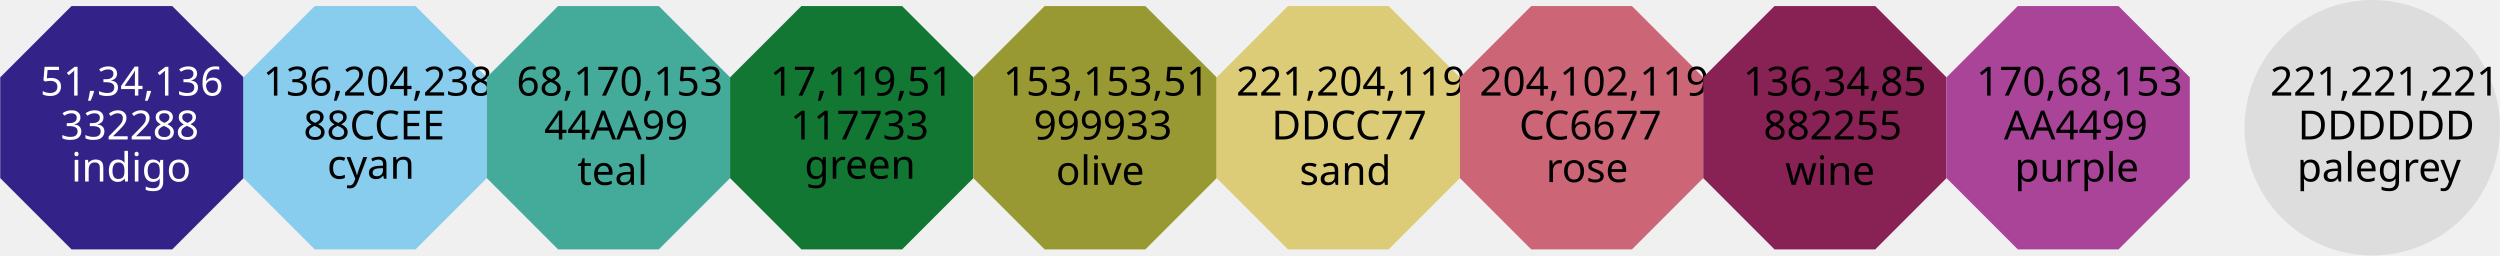
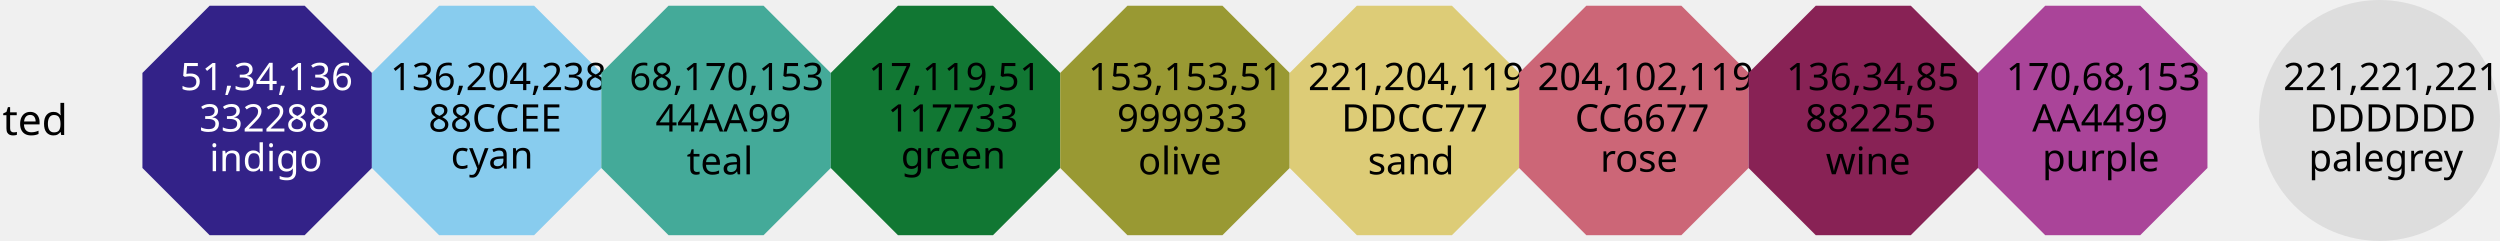
- <svg xmlns="http://www.w3.org/2000/svg" version="1.1" id="svg1" width="640.087" height="65.404" viewBox="0 0 640.087 65.404">
+ <svg xmlns="http://www.w3.org/2000/svg" version="1.1" id="svg1" width="678.695" height="65.404" viewBox="0 0 678.695 65.404">
  <defs id="defs1">
    <clipPath clipPathUnits="userSpaceOnUse" id="clipPath27147">
      <path d="M 0,0 V 592 H 5600 V 0 Z" transform="translate(0,2.9052202e-5)" id="path27147" />
    </clipPath>
    <clipPath clipPathUnits="userSpaceOnUse" id="clipPath27148">
      <path d="M 0,0 V 592 H 5600 V 0 Z" transform="translate(0,2.9052202e-5)" id="path27148" />
    </clipPath>
    <clipPath clipPathUnits="userSpaceOnUse" id="clipPath27156">
      <path d="M 0,0 V 592 H 5600 V 0 Z" transform="translate(0,2.9052202e-5)" id="path27156" />
    </clipPath>
    <clipPath clipPathUnits="userSpaceOnUse" id="clipPath27157">
      <path d="M 0,0 V 592 H 5600 V 0 Z" transform="translate(0,2.9052202e-5)" id="path27157" />
    </clipPath>
    <clipPath clipPathUnits="userSpaceOnUse" id="clipPath27165">
      <path d="M 0,0 V 592 H 5600 V 0 Z" transform="translate(0,2.9052202e-5)" id="path27165" />
    </clipPath>
    <clipPath clipPathUnits="userSpaceOnUse" id="clipPath27166">
      <path d="M 0,0 V 592 H 5600 V 0 Z" transform="translate(0,2.9052202e-5)" id="path27166" />
    </clipPath>
    <clipPath clipPathUnits="userSpaceOnUse" id="clipPath27174">
      <path d="M 0,0 V 592 H 5600 V 0 Z" transform="translate(0,2.9052202e-5)" id="path27174" />
    </clipPath>
    <clipPath clipPathUnits="userSpaceOnUse" id="clipPath27175">
      <path d="M 0,0 V 592 H 5600 V 0 Z" transform="translate(0,2.9052202e-5)" id="path27175" />
    </clipPath>
    <clipPath clipPathUnits="userSpaceOnUse" id="clipPath27183">
      <path d="M 0,0 V 592 H 5600 V 0 Z" transform="translate(0,2.9052202e-5)" id="path27183" />
    </clipPath>
    <clipPath clipPathUnits="userSpaceOnUse" id="clipPath27184">
      <path d="M 0,0 V 592 H 5600 V 0 Z" transform="translate(0,2.9052202e-5)" id="path27184" />
    </clipPath>
    <clipPath clipPathUnits="userSpaceOnUse" id="clipPath27192">
      <path d="M 0,0 V 592 H 5600 V 0 Z" transform="translate(0,2.9052202e-5)" id="path27192" />
    </clipPath>
    <clipPath clipPathUnits="userSpaceOnUse" id="clipPath27193">
      <path d="M 0,0 V 592 H 5600 V 0 Z" transform="translate(0,2.9052202e-5)" id="path27193" />
    </clipPath>
    <clipPath clipPathUnits="userSpaceOnUse" id="clipPath27201">
      <path d="M 0,0 V 592 H 5600 V 0 Z" transform="translate(0,2.9052202e-5)" id="path27201" />
    </clipPath>
    <clipPath clipPathUnits="userSpaceOnUse" id="clipPath27202">
      <path d="M 0,0 V 592 H 5600 V 0 Z" transform="translate(0,2.9052202e-5)" id="path27202" />
    </clipPath>
    <clipPath clipPathUnits="userSpaceOnUse" id="clipPath27210">
      <path d="M 0,0 V 592 H 5600 V 0 Z" transform="translate(0,2.9052202e-5)" id="path27210" />
    </clipPath>
    <clipPath clipPathUnits="userSpaceOnUse" id="clipPath27211">
      <path d="M 0,0 V 592 H 5600 V 0 Z" transform="translate(0,2.9052202e-5)" id="path27211" />
    </clipPath>
    <clipPath clipPathUnits="userSpaceOnUse" id="clipPath27219">
      <path d="M 0,0 V 592 H 5600 V 0 Z" transform="translate(0,2.9052202e-5)" id="path27219" />
    </clipPath>
    <clipPath clipPathUnits="userSpaceOnUse" id="clipPath27220">
      <path d="M 0,0 V 592 H 5600 V 0 Z" transform="translate(0,2.9052202e-5)" id="path27220" />
    </clipPath>
    <clipPath clipPathUnits="userSpaceOnUse" id="clipPath27228">
      <path d="M 0,0 V 592 H 5600 V 0 Z" transform="translate(0,2.9052202e-5)" id="path27228" />
    </clipPath>
  </defs>
-   <g id="g28">
+   <text xml:space="preserve" clip-path="none" id="text1" x="56.807" y="36.654" style="font-size:15.342px;text-align:end;text-anchor:end;stroke-width:1.278">
+     <tspan style="font-variant:normal;font-weight:normal;font-size:11.506px;font-family:Carlito;text-align:end;writing-mode:lr-tb;text-anchor:end;fill:#000000;fill-opacity:1;fill-rule:nonzero;stroke:none;stroke-width:1.278" x="29.912" y="36.654" id="tspan1">muted</tspan>
+   </text>
+   <g id="g28" transform="translate(38.60955,1.2928e-5)">
    <path d="M 553.762,408.32 394.75,567.328 H 169.871 L 10.859,408.32 V 183.441 L 169.871,24.43 H 394.75 L 553.762,183.441" style="fill:#332288;fill-opacity:1;fill-rule:nonzero;stroke:none" transform="matrix(0.114736,0,0,-0.114736,-1.1901,66.6499)" clip-path="none" id="path27236" />
    <text xml:space="preserve" transform="matrix(1.14736,0,0,1.14736,10.2974,24.47191)" clip-path="none" id="text27237" style="fill:#ffffff;fill-opacity:1">
      <tspan style="font-variant:normal;font-weight:normal;font-size:9px;font-family:Carlito;writing-mode:lr-tb;fill:#ffffff;fill-opacity:1;fill-rule:nonzero;stroke:none" x="0" y="0" id="tspan27237">51,34,136</tspan>
    </text>
    <text xml:space="preserve" transform="matrix(1.14736,0,0,1.14736,15.496,35.71374)" clip-path="none" id="text27238" style="fill:#ffffff;fill-opacity:1">
      <tspan style="font-variant:normal;font-weight:normal;font-size:9px;font-family:Carlito;writing-mode:lr-tb;fill:#ffffff;fill-opacity:1;fill-rule:nonzero;stroke:none" x="0" y="0" id="tspan27238">332288</tspan>
    </text>
    <text xml:space="preserve" transform="matrix(1.14736,0,0,1.14736,18.2487,46.47116)" clip-path="none" id="text27239" style="fill:#ffffff;fill-opacity:1">
      <tspan style="font-variant:normal;font-weight:normal;font-size:9px;font-family:Carlito;writing-mode:lr-tb;fill:#ffffff;fill-opacity:1;fill-rule:nonzero;stroke:none" x="0" dx="0 0 0.007 0.005" y="0" id="tspan27239">indigo</tspan>
    </text>
  </g>
-   <g id="g27">
+   <g id="g27" transform="translate(38.60955,1.2928e-5)">
    <path d="M 1096.66,408.32 937.641,567.328 H 712.77 L 553.762,408.32 V 183.441 L 712.77,24.43 H 937.641 L 1096.66,183.441" style="fill:#88ccee;fill-opacity:1;fill-rule:nonzero;stroke:none" transform="matrix(0.114736,0,0,-0.114736,-1.1901,66.6499)" clip-path="none" id="path27240" />
    <text xml:space="preserve" transform="matrix(1.14736,0,0,1.14736,67.3522,24.47191)" clip-path="none" id="text27241">
      <tspan style="font-variant:normal;font-weight:normal;font-size:9px;font-family:Carlito;writing-mode:lr-tb;fill:#000000;fill-opacity:1;fill-rule:nonzero;stroke:none" x="0" y="0" id="tspan27241">136,204,238</tspan>
    </text>
    <text xml:space="preserve" transform="matrix(1.14736,0,0,1.14736,77.7151,35.71374)" clip-path="none" id="text27242">
      <tspan style="font-variant:normal;font-weight:normal;font-size:9px;font-family:Carlito;writing-mode:lr-tb;fill:#000000;fill-opacity:1;fill-rule:nonzero;stroke:none" x="0" y="0" id="tspan27242">88CCEE</tspan>
    </text>
    <text xml:space="preserve" transform="matrix(1.14736,0,0,1.14736,83.7742,45.75406)" clip-path="none" id="text27243">
      <tspan style="font-variant:normal;font-weight:normal;font-size:9px;font-family:Carlito;writing-mode:lr-tb;fill:#000000;fill-opacity:1;fill-rule:nonzero;stroke:none" x="0" dx="0 0.006 0.005" y="0" id="tspan27243">cyan</tspan>
    </text>
  </g>
-   <g id="g26">
+   <g id="g26" transform="translate(38.60955,1.2928e-5)">
    <path d="M 1639.55,408.32 1480.54,567.328 H 1255.67 L 1096.66,408.32 V 183.441 L 1255.67,24.43 h 224.87 l 159.01,159.011" style="fill:#44aa99;fill-opacity:1;fill-rule:nonzero;stroke:none" transform="matrix(0.114736,0,0,-0.114736,-1.1901,66.6499)" clip-path="none" id="path27244" />
    <text xml:space="preserve" transform="matrix(1.14736,0,0,1.14736,132.2593,24.47191)" clip-path="none" id="text27245">
      <tspan style="font-variant:normal;font-weight:normal;font-size:9px;font-family:Carlito;writing-mode:lr-tb;fill:#000000;fill-opacity:1;fill-rule:nonzero;stroke:none" x="0" y="0" id="tspan27245">68,170,153</tspan>
    </text>
    <text xml:space="preserve" transform="matrix(1.14736,0,0,1.14736,139.3408,35.71374)" clip-path="none" id="text27246">
      <tspan style="font-variant:normal;font-weight:normal;font-size:9px;font-family:Carlito;writing-mode:lr-tb;fill:#000000;fill-opacity:1;fill-rule:nonzero;stroke:none" x="0" y="0" id="tspan27246">44AA99</tspan>
    </text>
    <text xml:space="preserve" transform="matrix(1.14736,0,0,1.14736,147.821,47.33168)" clip-path="none" id="text27247">
      <tspan style="font-variant:normal;font-weight:normal;font-size:9px;font-family:Carlito;writing-mode:lr-tb;fill:#000000;fill-opacity:1;fill-rule:nonzero;stroke:none" x="0" dx="0 0 0.006" y="0" id="tspan27247">teal</tspan>
    </text>
  </g>
-   <g id="g25">
+   <g id="g25" transform="translate(38.60955,1.2928e-5)">
    <path d="M 2182.45,408.32 2023.44,567.328 H 1798.57 L 1639.55,408.32 V 183.441 L 1798.57,24.43 h 224.87 l 159.01,159.011" style="fill:#117733;fill-opacity:1;fill-rule:nonzero;stroke:none" transform="matrix(0.114736,0,0,-0.114736,-1.1901,66.6499)" clip-path="none" id="path27248" />
    <text xml:space="preserve" transform="matrix(1.14736,0,0,1.14736,197.1678,24.47191)" clip-path="none" id="text27249">
      <tspan style="font-variant:normal;font-weight:normal;font-size:9px;font-family:Carlito;writing-mode:lr-tb;fill:#000000;fill-opacity:1;fill-rule:nonzero;stroke:none" x="0" y="0" id="tspan27249">17,119,51</tspan>
    </text>
    <text xml:space="preserve" transform="matrix(1.14736,0,0,1.14736,202.3665,35.71374)" clip-path="none" id="text27250">
      <tspan style="font-variant:normal;font-weight:normal;font-size:9px;font-family:Carlito;writing-mode:lr-tb;fill:#000000;fill-opacity:1;fill-rule:nonzero;stroke:none" x="0" y="0" id="tspan27250">117733</tspan>
    </text>
    <text xml:space="preserve" transform="matrix(1.14736,0,0,1.14736,205.9784,45.75406)" clip-path="none" id="text27251">
      <tspan style="font-variant:normal;font-weight:normal;font-size:9px;font-family:Carlito;writing-mode:lr-tb;fill:#000000;fill-opacity:1;fill-rule:nonzero;stroke:none" x="0" dx="0 0 0 0.006 0.007" y="0" id="tspan27251">green</tspan>
    </text>
  </g>
-   <g id="g24">
+   <g id="g24" transform="translate(38.60955,1.2928e-5)">
    <path d="M 2725.35,408.32 2566.34,567.328 H 2341.46 L 2182.45,408.32 V 183.441 L 2341.46,24.43 h 224.88 l 159.01,159.011" style="fill:#999933;fill-opacity:1;fill-rule:nonzero;stroke:none" transform="matrix(0.114736,0,0,-0.114736,-1.1901,66.6499)" clip-path="none" id="path27252" />
    <text xml:space="preserve" transform="matrix(1.14736,0,0,1.14736,256.8397,24.47191)" clip-path="none" id="text27253">
      <tspan style="font-variant:normal;font-weight:normal;font-size:9px;font-family:Carlito;writing-mode:lr-tb;fill:#000000;fill-opacity:1;fill-rule:nonzero;stroke:none" x="0" y="0" id="tspan27253">153,153,51</tspan>
    </text>
    <text xml:space="preserve" transform="matrix(1.14736,0,0,1.14736,264.6567,35.71374)" clip-path="none" id="text27254">
      <tspan style="font-variant:normal;font-weight:normal;font-size:9px;font-family:Carlito;writing-mode:lr-tb;fill:#000000;fill-opacity:1;fill-rule:nonzero;stroke:none" x="0" y="0" id="tspan27254">999933</tspan>
    </text>
    <text xml:space="preserve" transform="matrix(1.14736,0,0,1.14736,270.3659,47.33168)" clip-path="none" id="text27255">
      <tspan style="font-variant:normal;font-weight:normal;font-size:9px;font-family:Carlito;writing-mode:lr-tb;fill:#000000;fill-opacity:1;fill-rule:nonzero;stroke:none" x="0" y="0" id="tspan27255">olive</tspan>
    </text>
  </g>
-   <g id="g23">
+   <g id="g23" transform="translate(38.60955,1.2928e-5)">
    <path d="M 3268.25,408.32 3109.24,567.328 H 2884.36 L 2725.35,408.32 V 183.441 L 2884.36,24.43 h 224.88 l 159.01,159.011" style="fill:#ddcc77;fill-opacity:1;fill-rule:nonzero;stroke:none" transform="matrix(0.114736,0,0,-0.114736,-1.1901,66.6499)" clip-path="none" id="path27256" />
    <text xml:space="preserve" transform="matrix(1.14736,0,0,1.14736,316.5127,24.47191)" clip-path="none" id="text27257">
      <tspan style="font-variant:normal;font-weight:normal;font-size:9px;font-family:Carlito;writing-mode:lr-tb;fill:#000000;fill-opacity:1;fill-rule:nonzero;stroke:none" x="0" y="0" id="tspan27257">221,204,119</tspan>
    </text>
    <text xml:space="preserve" transform="matrix(1.14736,0,0,1.14736,325.5654,35.71374)" clip-path="none" id="text27258">
      <tspan style="font-variant:normal;font-weight:normal;font-size:9px;font-family:Carlito;writing-mode:lr-tb;fill:#000000;fill-opacity:1;fill-rule:nonzero;stroke:none" x="0" dx="0 -0.006 -0.006" y="0" id="tspan27258">DDCC77</tspan>
    </text>
    <text xml:space="preserve" transform="matrix(1.14736,0,0,1.14736,332.7284,47.33168)" clip-path="none" id="text27259">
      <tspan style="font-variant:normal;font-weight:normal;font-size:9px;font-family:Carlito;writing-mode:lr-tb;fill:#000000;fill-opacity:1;fill-rule:nonzero;stroke:none" x="0" dx="0 0 0 0.005" y="0" id="tspan27259">sand</tspan>
    </text>
  </g>
-   <g id="g22">
+   <g id="g22" transform="translate(38.60955,1.2928e-5)">
    <path d="M 3811.15,408.32 3652.14,567.328 H 3427.26 L 3268.25,408.32 V 183.441 L 3427.26,24.43 h 224.88 l 159.01,159.011" style="fill:#cc6677;fill-opacity:1;fill-rule:nonzero;stroke:none" transform="matrix(0.114736,0,0,-0.114736,-1.1901,66.6499)" clip-path="none" id="path27260" />
    <text xml:space="preserve" transform="matrix(1.14736,0,0,1.14736,378.8029,24.47191)" clip-path="none" id="text27261">
      <tspan style="font-variant:normal;font-weight:normal;font-size:9px;font-family:Carlito;writing-mode:lr-tb;fill:#000000;fill-opacity:1;fill-rule:nonzero;stroke:none" x="0" y="0" id="tspan27261">204,102,119</tspan>
    </text>
    <text xml:space="preserve" transform="matrix(1.14736,0,0,1.14736,388.9674,35.71374)" clip-path="none" id="text27262">
      <tspan style="font-variant:normal;font-weight:normal;font-size:9px;font-family:Carlito;writing-mode:lr-tb;fill:#000000;fill-opacity:1;fill-rule:nonzero;stroke:none" x="0" y="0" id="tspan27262">CC6677</tspan>
    </text>
    <text xml:space="preserve" transform="matrix(1.14736,0,0,1.14736,395.8251,46.61458)" clip-path="none" id="text27263">
      <tspan style="font-variant:normal;font-weight:normal;font-size:9px;font-family:Carlito;writing-mode:lr-tb;fill:#000000;fill-opacity:1;fill-rule:nonzero;stroke:none" x="0" dx="0 0 0 -0.005" y="0" id="tspan27263">rose</tspan>
    </text>
  </g>
-   <g id="g21">
+   <g id="g21" transform="translate(38.60955,1.2928e-5)">
    <path d="M 4354.05,408.32 4195.04,567.328 H 3970.16 L 3811.15,408.32 V 183.441 L 3970.16,24.43 h 224.88 l 159.01,159.011" style="fill:#882255;fill-opacity:1;fill-rule:nonzero;stroke:none" transform="matrix(0.114736,0,0,-0.114736,-1.1901,66.6499)" clip-path="none" id="path27264" />
    <text xml:space="preserve" transform="matrix(1.14736,0,0,1.14736,446.3273,24.47191)" clip-path="none" id="text27265">
      <tspan style="font-variant:normal;font-weight:normal;font-size:9px;font-family:Carlito;writing-mode:lr-tb;fill:#000000;fill-opacity:1;fill-rule:nonzero;stroke:none" x="0" y="0" id="tspan27265">136,34,85</tspan>
    </text>
    <text xml:space="preserve" transform="matrix(1.14736,0,0,1.14736,451.526,35.71374)" clip-path="none" id="text27266">
      <tspan style="font-variant:normal;font-weight:normal;font-size:9px;font-family:Carlito;writing-mode:lr-tb;fill:#000000;fill-opacity:1;fill-rule:nonzero;stroke:none" x="0" y="0" id="tspan27266">882255</tspan>
    </text>
    <text xml:space="preserve" transform="matrix(1.14736,0,0,1.14736,457.0655,47.33168)" clip-path="none" id="text27267">
      <tspan style="font-variant:normal;font-weight:normal;font-size:9px;font-family:Carlito;writing-mode:lr-tb;fill:#000000;fill-opacity:1;fill-rule:nonzero;stroke:none" x="0" dx="0 0 0 0.005" y="0" id="tspan27267">wine</tspan>
    </text>
  </g>
-   <g id="g20">
+   <g id="g20" transform="translate(38.60955,1.2928e-5)">
    <path d="M 4896.95,408.32 4737.93,567.328 H 4513.06 L 4354.05,408.32 V 183.441 L 4513.06,24.43 h 224.87 l 159.02,159.011" style="fill:#aa4499;fill-opacity:1;fill-rule:nonzero;stroke:none" transform="matrix(0.114736,0,0,-0.114736,-1.1901,66.6499)" clip-path="none" id="path27268" />
    <text xml:space="preserve" transform="matrix(1.14736,0,0,1.14736,506.0004,24.47191)" clip-path="none" id="text27269">
      <tspan style="font-variant:normal;font-weight:normal;font-size:9px;font-family:Carlito;writing-mode:lr-tb;fill:#000000;fill-opacity:1;fill-rule:nonzero;stroke:none" x="0" y="0" id="tspan27269">170,68,153</tspan>
    </text>
    <text xml:space="preserve" transform="matrix(1.14736,0,0,1.14736,513.0819,35.71374)" clip-path="none" id="text27270">
      <tspan style="font-variant:normal;font-weight:normal;font-size:9px;font-family:Carlito;writing-mode:lr-tb;fill:#000000;fill-opacity:1;fill-rule:nonzero;stroke:none" x="0" y="0" id="tspan27270">AA4499</tspan>
    </text>
    <text xml:space="preserve" transform="matrix(1.14736,0,0,1.14736,515.8149,46.47116)" clip-path="none" id="text27271">
      <tspan style="font-variant:normal;font-weight:normal;font-size:9px;font-family:Carlito;writing-mode:lr-tb;fill:#000000;fill-opacity:1;fill-rule:nonzero;stroke:none" x="0" dx="0 0.005 0.007 0 0.007" y="0" id="tspan27271">purple</tspan>
    </text>
  </g>
-   <g id="g19">
+   <g id="g19" transform="translate(38.60955,1.2928e-5)">
    <path d="m 5589.14,295.879 c 0,75.59 -30.03,148.09 -83.48,201.543 -53.45,53.449 -125.95,83.476 -201.54,83.476 -75.59,0 -148.09,-30.027 -201.54,-83.476 -53.45,-53.453 -83.48,-125.953 -83.48,-201.543 0,-75.59 30.03,-148.09 83.48,-201.539 53.45,-53.449 125.95,-83.48 201.54,-83.48 75.59,0 148.09,30.031 201.54,83.48 53.45,53.449 83.48,125.949 83.48,201.539" style="fill:#dddddd;fill-opacity:1;fill-rule:evenodd;stroke:none" transform="matrix(0.114736,0,0,-0.114736,-1.1901,66.6499)" clip-path="none" id="path27272" />
    <text xml:space="preserve" transform="matrix(1.14736,0,0,1.14736,581.2454,24.47191)" clip-path="none" id="text27273">
      <tspan style="font-variant:normal;font-weight:normal;font-size:9px;font-family:Carlito;writing-mode:lr-tb;fill:#000000;fill-opacity:1;fill-rule:nonzero;stroke:none" x="0" y="0" id="tspan27273">221,221,221</tspan>
    </text>
    <text xml:space="preserve" transform="matrix(1.14736,0,0,1.14736,588.3441,35.71374)" clip-path="none" id="text27274">
      <tspan style="font-variant:normal;font-weight:normal;font-size:9px;font-family:Carlito;writing-mode:lr-tb;fill:#000000;fill-opacity:1;fill-rule:nonzero;stroke:none" x="0" dx="0 -0.006 -0.006 -0.005 -0.006 -0.006" y="0" id="tspan27274">DDDDDD</tspan>
    </text>
    <text xml:space="preserve" transform="matrix(1.14736,0,0,1.14736,588.1296,46.47116)" clip-path="none" id="text27275">
      <tspan style="font-variant:normal;font-weight:normal;font-size:9px;font-family:Carlito;writing-mode:lr-tb;fill:#000000;fill-opacity:1;fill-rule:nonzero;stroke:none" x="0" dx="0 0.005 0 0 2.038 0 0 0.006" y="0" id="tspan27275">palegrey</tspan>
    </text>
  </g>
</svg>
